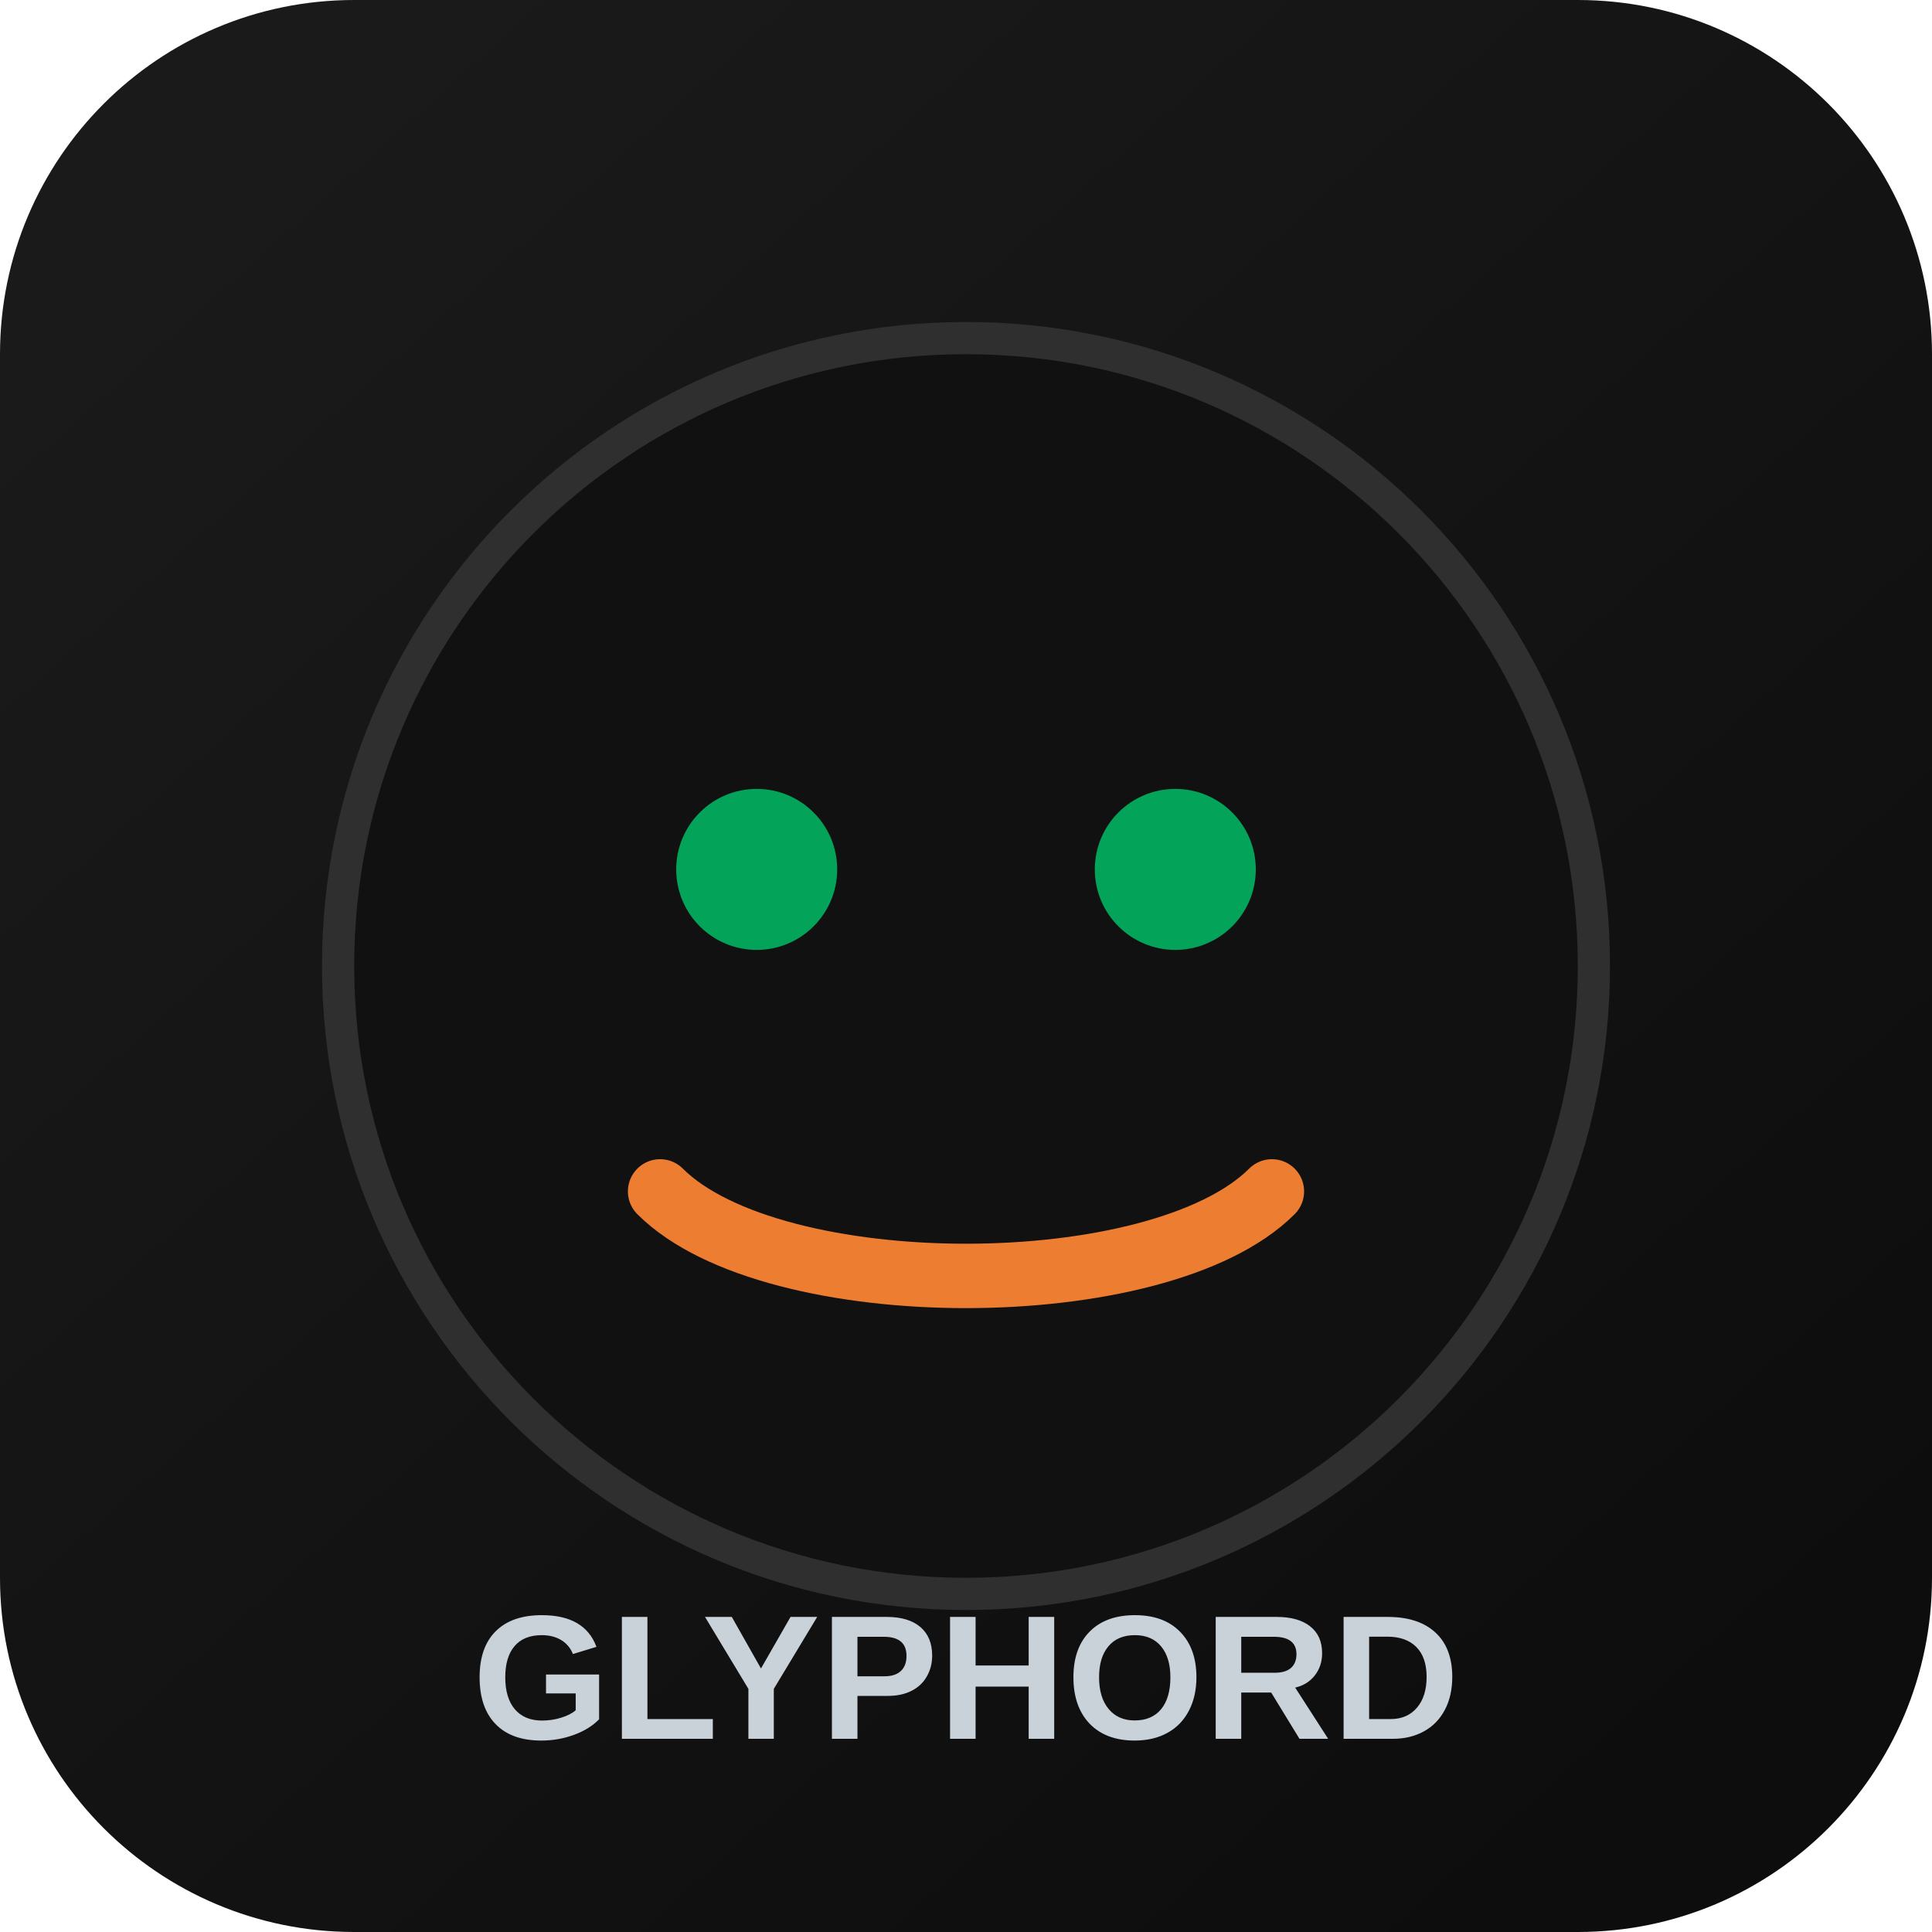
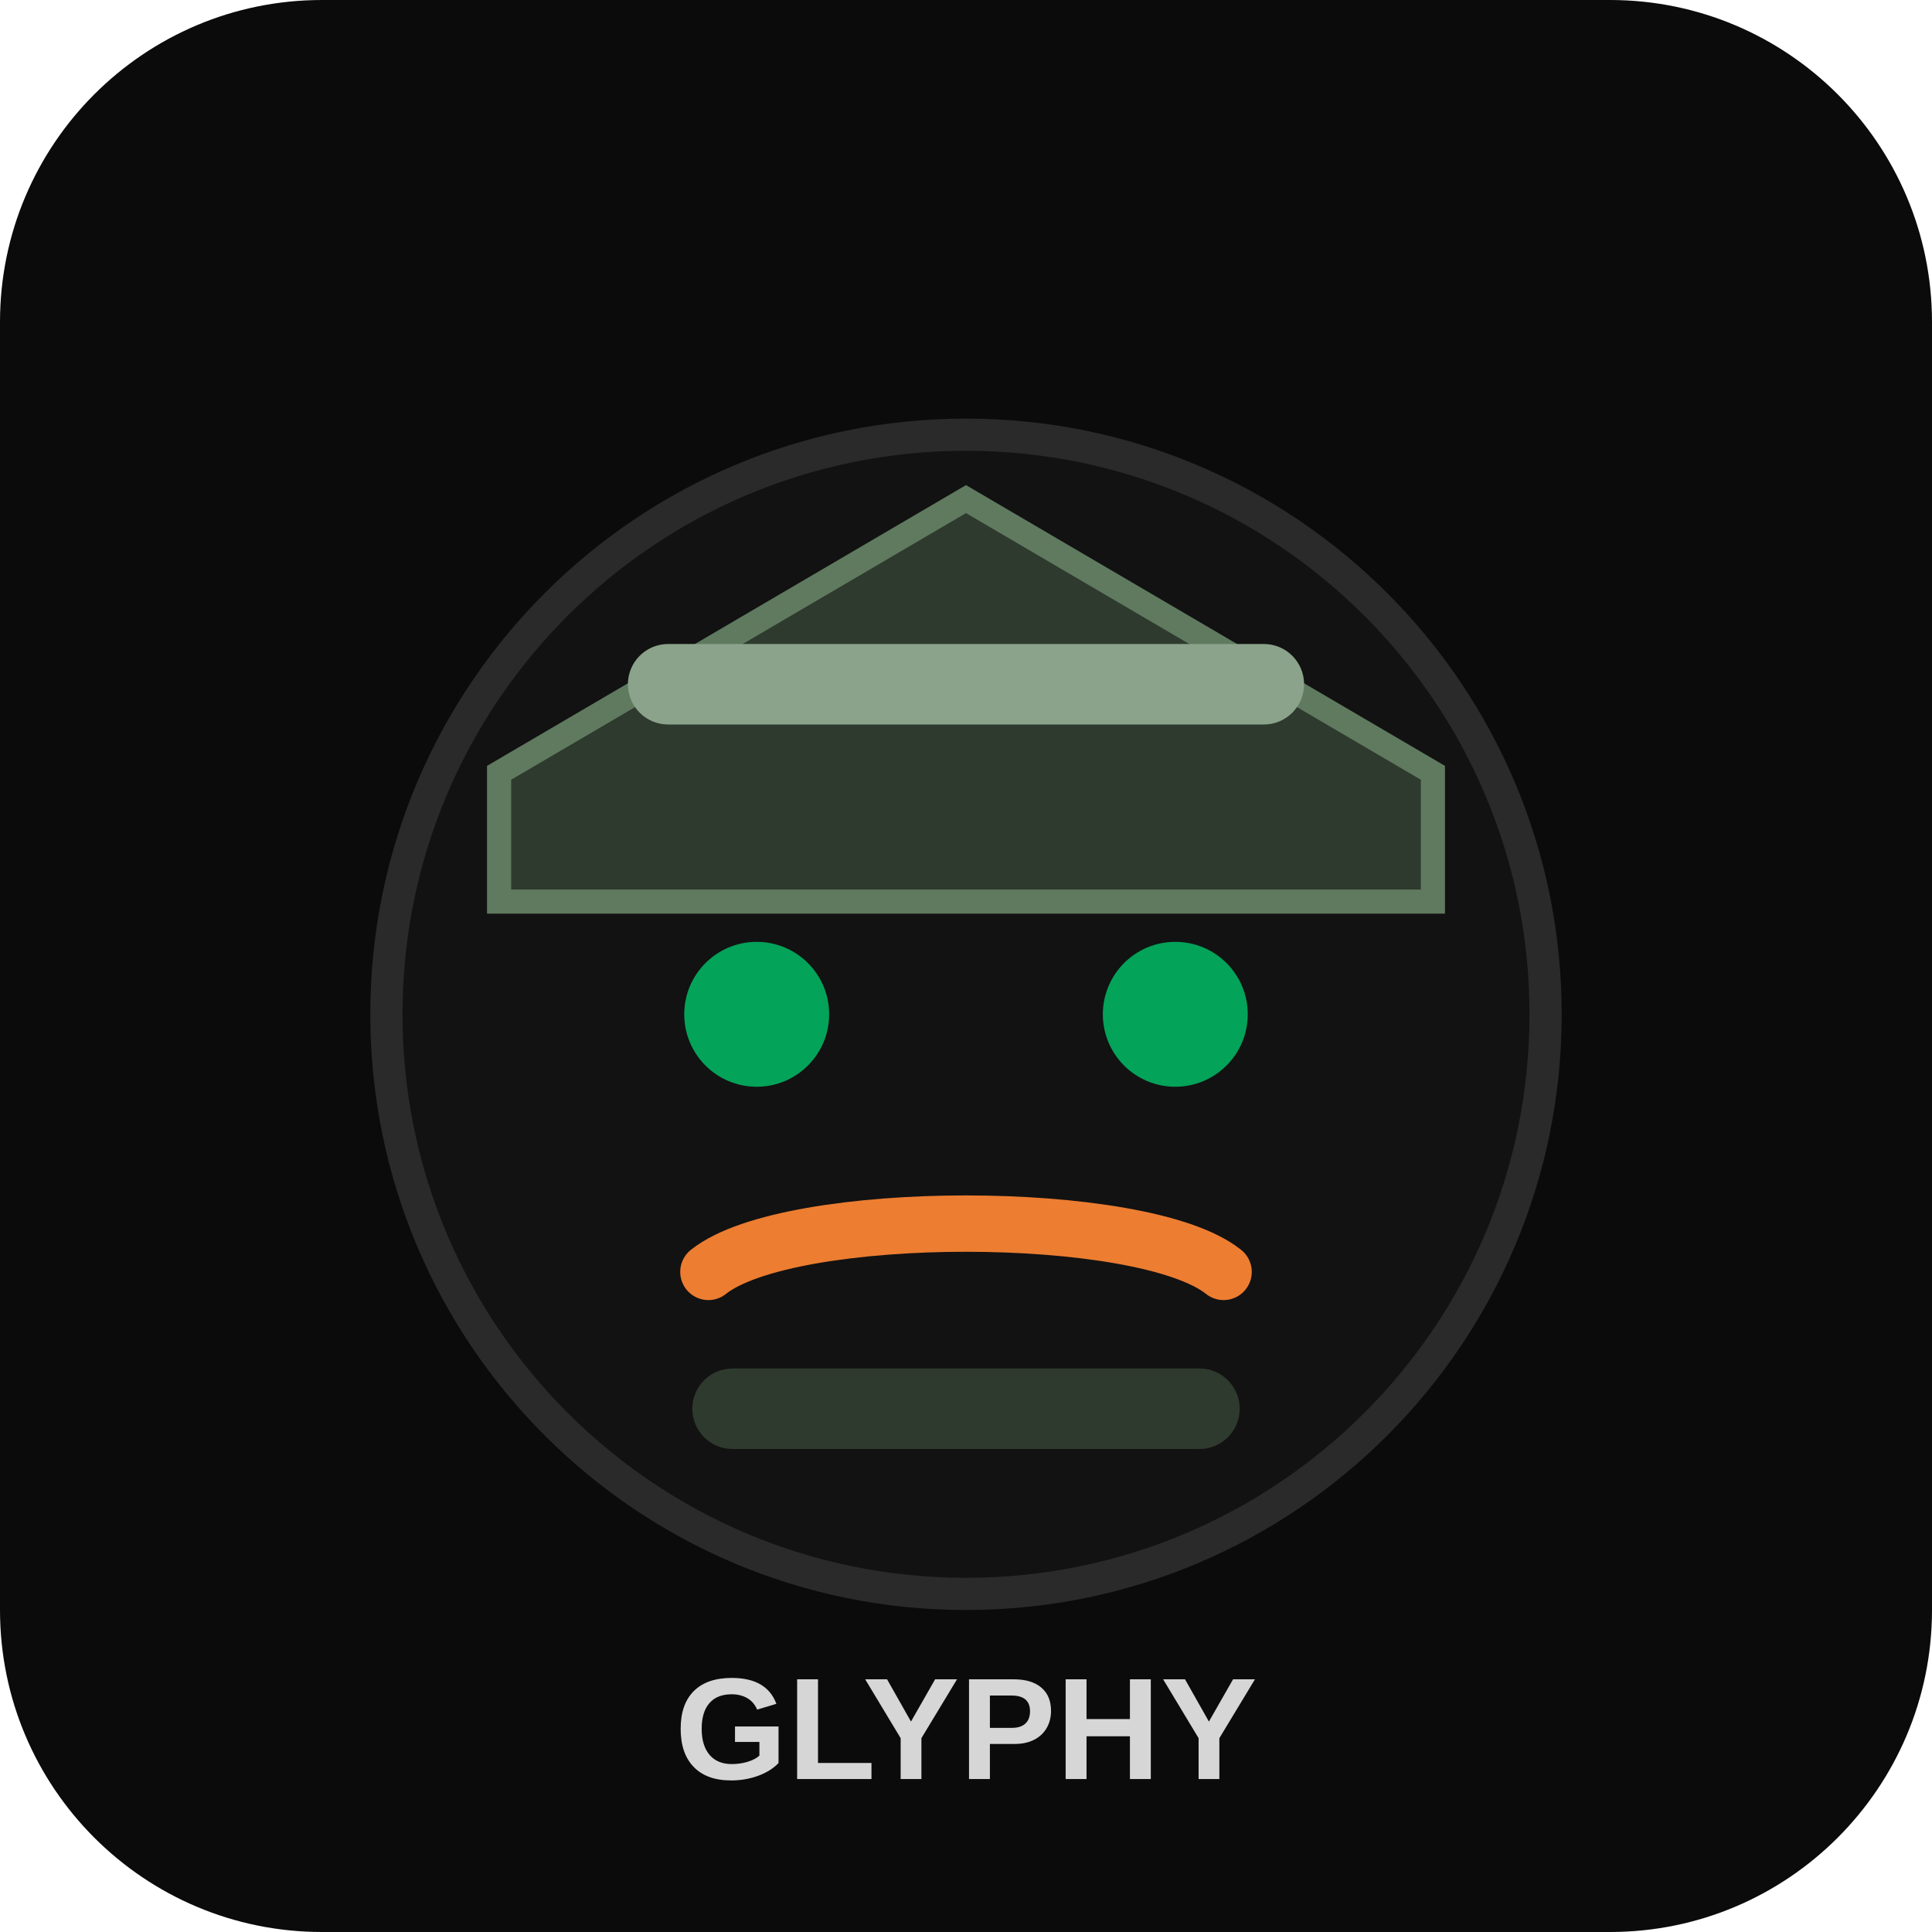
<svg xmlns="http://www.w3.org/2000/svg" width="240" height="240" viewBox="0 0 240 240" fill="none">
-   <defs>
-     <linearGradient id="g" x1="30" y1="20" x2="210" y2="220" gradientUnits="userSpaceOnUse">
-       <stop stop-color="#1a1a1a" />
-       <stop offset="1" stop-color="#0d0d0d" />
-     </linearGradient>
-   </defs>
-   <rect width="240" height="240" rx="44" fill="url(#g)" />
-   <circle cx="120" cy="120" r="78" fill="#111" stroke="#2f2f2f" stroke-width="4" />
-   <circle cx="94" cy="108" r="10" fill="#03a35a" />
-   <circle cx="146" cy="108" r="10" fill="#03a35a" />
-   <path d="M82 148C96 162 144 162 158 148" stroke="#ED7D31" stroke-width="8" stroke-linecap="round" />
-   <text x="120" y="216" text-anchor="middle" fill="#c9d1d9" font-family="Arial, Helvetica, sans-serif" font-size="22" font-weight="700">GLYPHORD</text>
+   <rect width="240" height="240" rx="40" fill="#0b0b0b" />
+   <circle cx="120" cy="126" r="72" fill="#121212" stroke="#2a2a2a" stroke-width="4" />
+   <path d="M62 96L120 62L178 96V112H62V96Z" fill="#2f3a2f" stroke="#5f7a5f" stroke-width="3" />
+   <rect x="78" y="80" width="84" height="10" rx="5" fill="#8aa38a" />
+   <circle cx="94" cy="126" r="9" fill="#03a35a" />
+   <circle cx="146" cy="126" r="9" fill="#03a35a" />
+   <path d="M88 158C98 150 142 150 152 158" stroke="#ED7D31" stroke-width="7" stroke-linecap="round" />
+   <rect x="86" y="170" width="68" height="10" rx="5" fill="#2f3a2f" />
+   <text x="120" y="221" text-anchor="middle" fill="#d6d6d6" font-family="Arial, Helvetica, sans-serif" font-size="18" font-weight="700">GLYPHY</text>
</svg>
